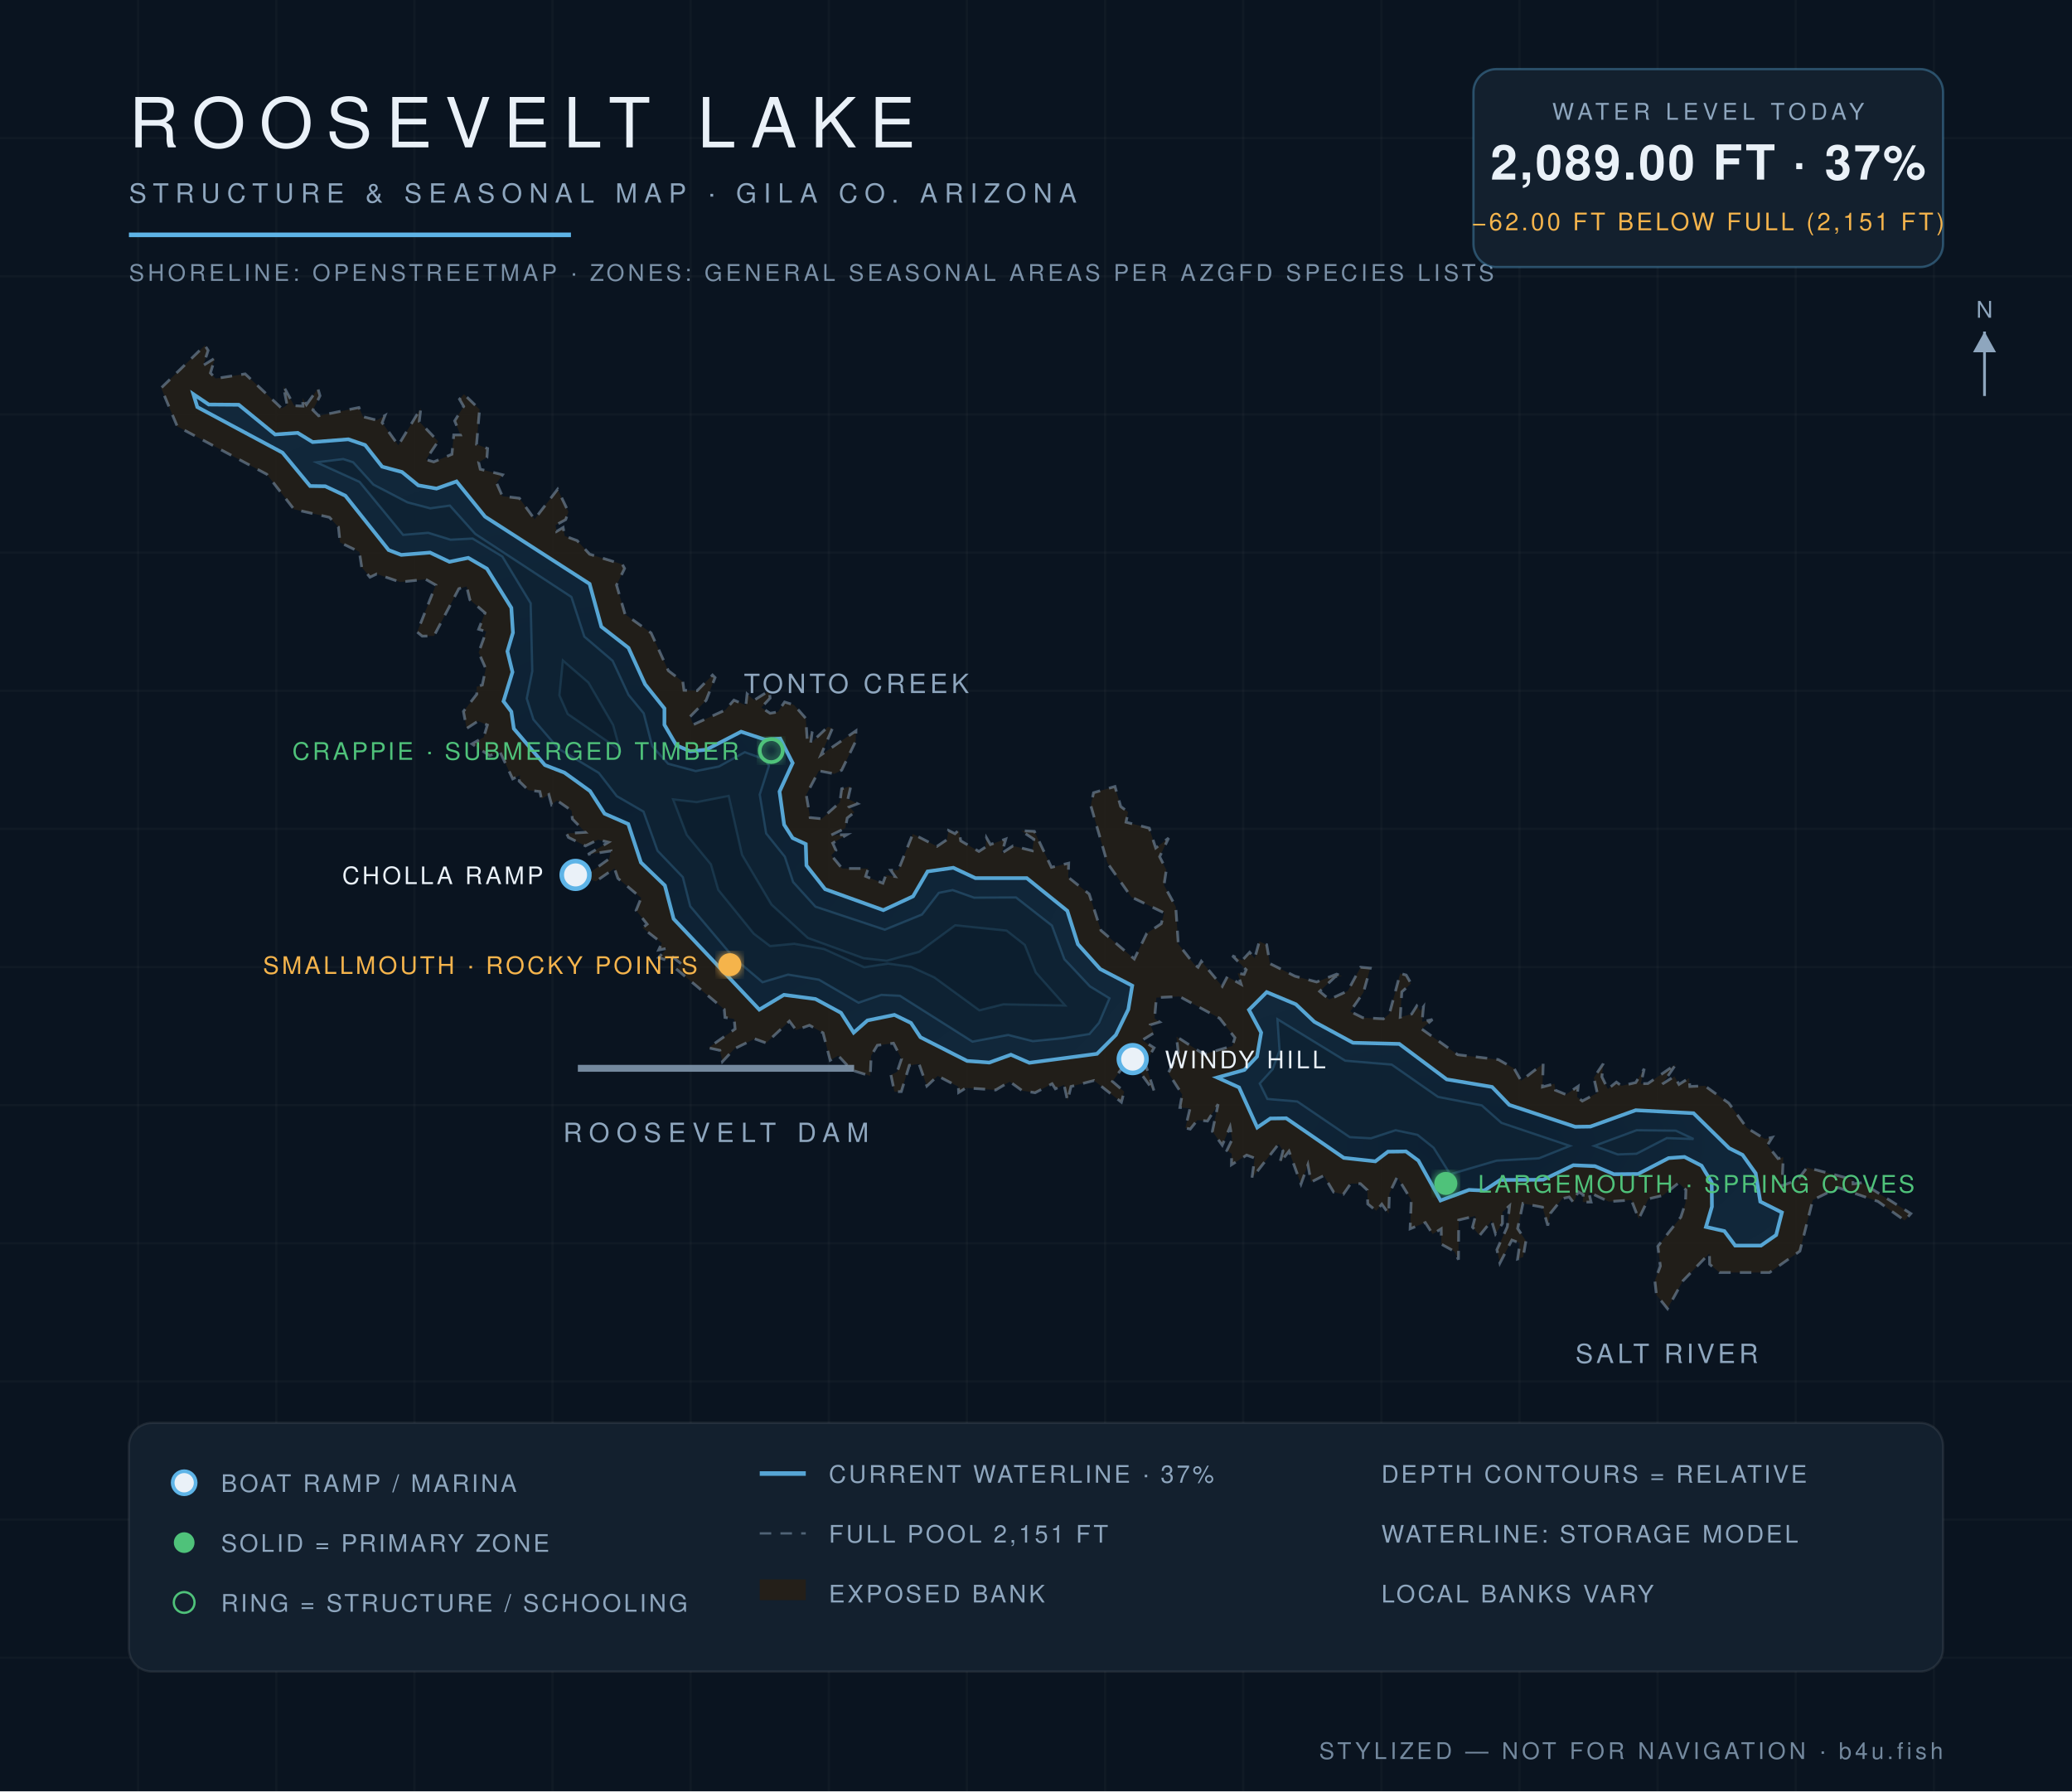
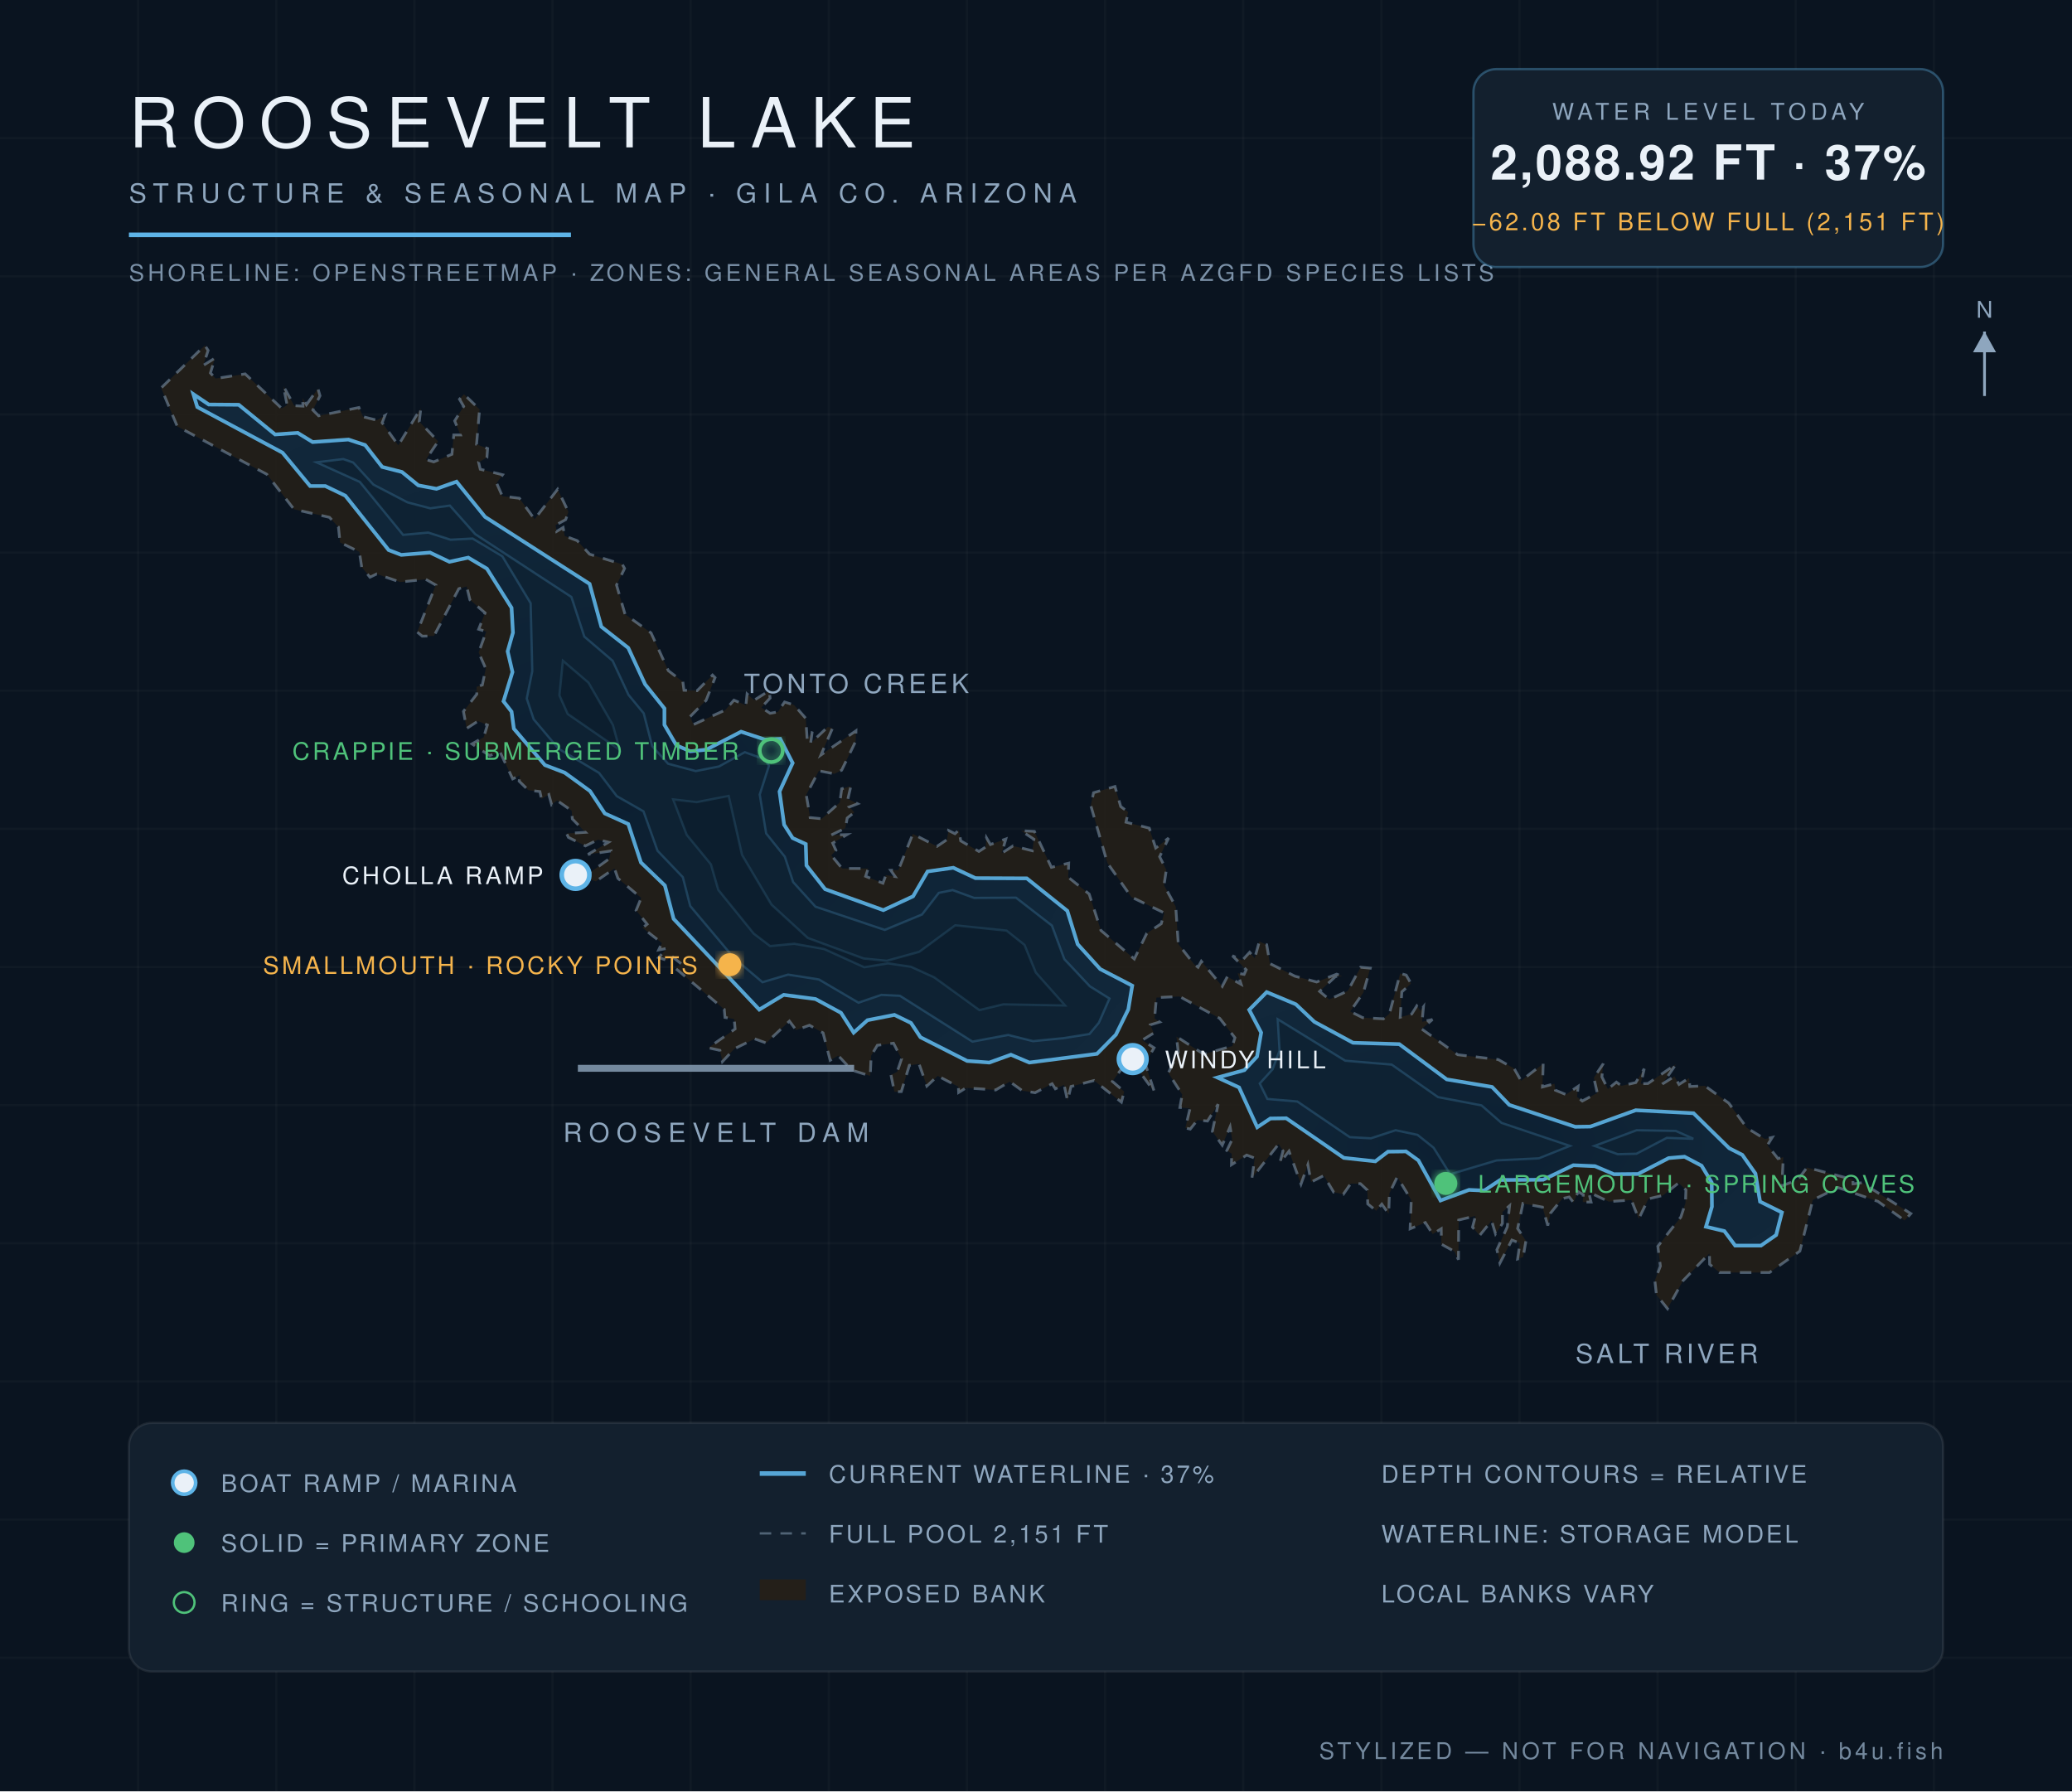
<svg xmlns="http://www.w3.org/2000/svg" viewBox="0 0 900 778" font-family="Helvetica,Arial,sans-serif">
  <defs>
    <radialGradient id="wg" cx="45%" cy="60%" r="80%">
      <stop offset="0%" stop-color="#0c1f31" />
      <stop offset="55%" stop-color="#102639" />
      <stop offset="100%" stop-color="#13293c" />
    </radialGradient>
    <filter id="glow">
      <feGaussianBlur stdDeviation="2.2" result="b" />
      <feMerge>
        <feMergeNode in="b" />
        <feMergeNode in="SourceGraphic" />
      </feMerge>
    </filter>
  </defs>
  <rect width="900" height="778" fill="#0a1420" />
  <g stroke="#ffffff" stroke-opacity="0.025">
    <line x1="60" y1="0" x2="60" y2="778" />
    <line x1="120" y1="0" x2="120" y2="778" />
    <line x1="180" y1="0" x2="180" y2="778" />
    <line x1="240" y1="0" x2="240" y2="778" />
    <line x1="300" y1="0" x2="300" y2="778" />
    <line x1="360" y1="0" x2="360" y2="778" />
    <line x1="420" y1="0" x2="420" y2="778" />
    <line x1="480" y1="0" x2="480" y2="778" />
    <line x1="540" y1="0" x2="540" y2="778" />
    <line x1="600" y1="0" x2="600" y2="778" />
    <line x1="660" y1="0" x2="660" y2="778" />
    <line x1="720" y1="0" x2="720" y2="778" />
    <line x1="780" y1="0" x2="780" y2="778" />
    <line x1="840" y1="0" x2="840" y2="778" />
    <line x1="0" y1="60" x2="900" y2="60" />
    <line x1="0" y1="120" x2="900" y2="120" />
    <line x1="0" y1="180" x2="900" y2="180" />
    <line x1="0" y1="240" x2="900" y2="240" />
    <line x1="0" y1="300" x2="900" y2="300" />
    <line x1="0" y1="360" x2="900" y2="360" />
    <line x1="0" y1="420" x2="900" y2="420" />
    <line x1="0" y1="480" x2="900" y2="480" />
    <line x1="0" y1="540" x2="900" y2="540" />
    <line x1="0" y1="600" x2="900" y2="600" />
    <line x1="0" y1="660" x2="900" y2="660" />
    <line x1="0" y1="720" x2="900" y2="720" />
  </g>
  <path d="M 133.1,175.8 L 138.1,168.8 L 139.0,171.9 L 135.9,178.1 L 138.4,180.6 L 155.9,177.0 L 157.7,181.0 L 163.7,182.5 L 167.2,180.5 L 166.0,183.6 L 173.0,193.4 L 182.8,177.3 L 182.1,183.1 L 190.3,191.7 L 185.0,199.6 L 188.4,200.6 L 196.3,197.3 L 197.1,188.9 L 200.0,188.9 L 197.5,182.8 L 201.4,176.5 L 199.6,173.4 L 201.5,171.2 L 208.3,177.8 L 207.0,193.0 L 211.8,194.8 L 211.5,198.7 L 207.9,200.8 L 208.6,203.8 L 218.3,206.2 L 215.7,209.8 L 218.2,215.5 L 225.6,216.4 L 232.2,225.5 L 242.2,212.5 L 246.9,222.3 L 245.7,225.7 L 241.3,228.1 L 241.8,230.8 L 244.6,229.1 L 245.3,232.8 L 250.7,234.8 L 256.1,240.7 L 270.3,245.1 L 271.3,246.9 L 267.8,254.1 L 271.5,266.8 L 282.8,274.9 L 290.3,291.3 L 296.6,296.1 L 297.1,299.8 L 302.8,300.0 L 309.5,293.2 L 310.6,294.3 L 306.7,304.2 L 299.7,311.3 L 301.2,314.7 L 315.0,308.4 L 318.8,304.1 L 324.0,306.3 L 324.5,301.4 L 327.6,304.1 L 334.1,300.0 L 334.5,303.2 L 330.7,307.3 L 334.5,309.8 L 337.9,309.2 L 340.8,304.9 L 344.9,306.2 L 350.0,312.0 L 350.6,321.1 L 352.8,317.8 L 352.1,322.8 L 359.6,315.7 L 361.6,316.3 L 356.6,327.9 L 371.8,317.4 L 371.7,321.9 L 365.6,334.5 L 362.5,336.1 L 355.7,334.8 L 350.2,345.2 L 351.9,355.1 L 356.9,355.6 L 364.8,348.5 L 365.6,342.6 L 369.6,341.4 L 368.3,347.0 L 372.5,349.1 L 368.9,350.5 L 371.1,352.8 L 368.0,355.3 L 367.2,359.7 L 361.0,362.7 L 367.9,362.5 L 361.7,366.2 L 363.1,369.3 L 361.1,371.5 L 365.8,377.2 L 377.1,377.2 L 376.0,380.6 L 383.5,383.6 L 384.8,380.1 L 388.8,380.7 L 386.9,378.0 L 390.2,377.9 L 396.5,362.2 L 407.0,367.6 L 411.3,364.7 L 412.0,360.7 L 414.8,362.1 L 416.5,360.5 L 417.3,365.2 L 425.2,369.8 L 428.1,367.9 L 428.5,363.9 L 430.2,366.8 L 436.9,364.4 L 435.1,370.6 L 440.0,367.4 L 448.4,369.5 L 449.1,364.5 L 443.5,360.8 L 449.3,361.1 L 456.7,376.7 L 464.2,374.9 L 464.0,381.0 L 473.1,388.3 L 478.2,404.1 L 492.7,416.5 L 498.1,405.4 L 504.4,401.2 L 505.7,396.5 L 491.4,389.6 L 481.0,374.8 L 473.8,349.9 L 475.0,344.3 L 484.3,341.6 L 486.8,350.3 L 490.0,352.7 L 489.1,357.1 L 499.2,359.7 L 502.0,368.3 L 507.6,364.0 L 503.7,372.1 L 506.6,377.8 L 505.6,384.5 L 510.7,393.8 L 511.8,410.0 L 518.6,418.7 L 520.4,420.1 L 521.8,417.5 L 530.9,428.4 L 533.1,424.2 L 539.1,427.5 L 537.6,422.7 L 540.4,423.2 L 541.3,421.2 L 535.3,415.1 L 539.6,417.1 L 542.8,413.6 L 545.0,416.2 L 547.0,408.9 L 550.2,410.3 L 551.6,418.5 L 562.5,424.0 L 571.9,426.5 L 580.6,423.1 L 583.1,424.1 L 580.1,424.1 L 573.2,430.6 L 577.4,434.1 L 585.4,430.4 L 591.0,420.1 L 595.2,420.5 L 592.2,431.1 L 586.5,439.3 L 591.9,442.0 L 600.9,442.5 L 603.5,440.3 L 608.2,422.8 L 610.8,423.5 L 612.9,427.2 L 608.9,430.8 L 608.2,441.8 L 613.2,440.4 L 615.4,436.9 L 617.0,439.0 L 618.3,437.3 L 617.7,443.8 L 622.2,442.8 L 617.5,446.9 L 633.2,458.1 L 650.8,460.2 L 657.7,464.1 L 660.7,469.4 L 670.3,462.0 L 670.0,472.1 L 675.2,470.7 L 675.6,473.5 L 680.2,475.4 L 685.5,471.8 L 685.0,476.4 L 687.3,478.2 L 693.8,474.7 L 692.3,468.1 L 696.4,462.0 L 695.8,467.7 L 698.4,473.0 L 702.1,470.0 L 704.3,471.6 L 710.5,470.2 L 714.2,464.2 L 712.7,470.7 L 715.8,470.6 L 728.0,462.2 L 722.1,470.8 L 727.3,467.5 L 729.3,471.0 L 733.7,468.2 L 734.0,471.9 L 740.5,471.6 L 750.9,479.1 L 758.8,489.9 L 766.6,494.7 L 769.8,494.0 L 767.7,497.4 L 772.3,503.2 L 774.6,502.6 L 774.0,515.0 L 780.8,512.5 L 784.9,507.1 L 804.8,512.3 L 804.9,514.2 L 808.8,513.7 L 830.0,527.1 L 827.3,530.1 L 815.7,521.8 L 798.4,515.8 L 787.4,521.2 L 781.8,543.4 L 768.6,552.7 L 746.9,552.7 L 742.6,549.1 L 742.5,544.4 L 731.0,556.3 L 724.3,568.4 L 719.5,562.4 L 718.8,556.2 L 721.2,549.9 L 720.1,541.3 L 730.1,528.6 L 732.1,522.5 L 732.3,516.8 L 729.1,513.8 L 722.3,519.2 L 716.0,520.7 L 711.8,529.4 L 708.6,521.2 L 698.8,521.9 L 690.1,517.8 L 691.1,522.1 L 687.5,522.1 L 687.7,518.9 L 685.5,517.6 L 683.5,522.3 L 681.6,519.9 L 678.6,520.6 L 673.5,526.9 L 672.3,532.3 L 670.0,524.3 L 661.5,522.7 L 659.2,533.6 L 662.8,538.9 L 661.6,546.0 L 659.2,546.8 L 660.2,539.9 L 656.7,538.6 L 651.5,548.6 L 650.2,542.8 L 654.7,532.9 L 655.7,523.7 L 652.6,526.4 L 652.6,531.4 L 649.6,535.9 L 647.9,530.2 L 642.7,536.6 L 639.6,533.0 L 640.9,528.1 L 633.6,529.9 L 633.5,547.1 L 631.7,543.5 L 626.1,540.4 L 626.0,533.7 L 622.3,536.0 L 619.1,531.0 L 612.5,533.7 L 613.0,521.2 L 606.9,511.2 L 603.5,518.3 L 603.2,527.2 L 600.2,523.0 L 597.8,525.9 L 594.1,522.9 L 593.9,516.9 L 590.9,514.1 L 586.7,514.1 L 583.5,518.7 L 579.3,517.8 L 575.0,510.6 L 569.5,513.4 L 568.1,505.9 L 565.1,514.3 L 559.9,500.0 L 555.9,505.1 L 557.3,499.9 L 555.4,496.9 L 543.8,511.7 L 545.0,503.0 L 541.5,501.7 L 534.9,505.9 L 535.0,501.1 L 532.9,499.7 L 535.2,494.9 L 534.3,489.4 L 530.9,497.4 L 526.6,491.4 L 529.1,479.6 L 524.5,486.9 L 520.1,486.5 L 517.0,490.4 L 514.9,489.9 L 516.9,481.4 L 512.5,481.0 L 513.5,475.4 L 507.5,466.0 L 511.8,457.1 L 511.0,450.2 L 522.9,457.9 L 535.3,454.3 L 536.4,450.7 L 529.8,442.3 L 512.3,432.8 L 502.3,433.3 L 501.5,442.3 L 503.7,443.9 L 499.7,445.1 L 501.1,448.7 L 496.1,451.8 L 501.3,455.1 L 497.4,461.8 L 501.4,474.2 L 490.6,459.5 L 483.2,469.7 L 488.3,474.1 L 487.1,478.7 L 475.2,469.3 L 465.2,471.9 L 463.7,478.1 L 462.2,471.2 L 458.4,472.9 L 457.0,470.7 L 449.6,474.6 L 444.0,473.7 L 438.6,469.8 L 432.5,473.4 L 419.6,472.5 L 416.4,474.5 L 416.3,472.0 L 407.3,467.3 L 402.6,471.7 L 399.2,462.1 L 395.0,462.7 L 391.5,474.1 L 388.5,474.2 L 387.0,466.9 L 389.7,465.5 L 391.6,459.9 L 388.1,453.1 L 381.1,454.0 L 378.4,458.5 L 378.0,467.3 L 370.0,464.8 L 364.1,458.5 L 360.6,460.5 L 357.5,448.6 L 351.6,445.3 L 345.8,447.4 L 342.9,443.5 L 332.8,453.0 L 327.8,451.2 L 319.0,455.5 L 313.8,461.1 L 312.7,456.2 L 307.7,455.1 L 319.3,446.9 L 318.9,442.6 L 314.9,441.9 L 314.6,438.4 L 293.2,420.4 L 295.9,418.6 L 291.5,415.1 L 289.7,417.1 L 286.1,415.9 L 289.7,411.9 L 286.1,412.6 L 287.5,409.6 L 279.1,403.0 L 281.1,401.4 L 276.3,395.4 L 278.5,390.0 L 268.4,381.5 L 266.9,377.2 L 258.8,382.8 L 250.1,380.0 L 255.0,379.9 L 264.6,373.0 L 265.3,369.6 L 255.4,371.1 L 264.3,365.8 L 259.8,364.7 L 254.3,367.4 L 246.9,363.7 L 246.1,362.0 L 254.3,361.5 L 248.6,355.7 L 248.3,352.1 L 242.0,347.7 L 239.6,349.5 L 238.4,345.1 L 235.2,347.0 L 234.5,343.8 L 229.5,343.2 L 225.5,339.3 L 225.9,336.7 L 222.7,338.3 L 217.1,326.4 L 212.7,328.2 L 205.0,323.1 L 210.1,320.2 L 211.7,314.9 L 207.6,313.2 L 202.7,316.4 L 201.3,309.0 L 207.1,301.5 L 207.0,298.3 L 209.5,297.5 L 211.0,290.4 L 207.9,283.4 L 211.2,274.3 L 207.9,273.3 L 210.7,266.2 L 204.1,260.5 L 202.7,254.7 L 199.3,255.7 L 188.5,276.2 L 183.4,276.3 L 181.2,274.5 L 189.3,254.1 L 184.9,251.6 L 173.8,252.8 L 163.6,249.3 L 160.7,250.7 L 157.1,246.3 L 156.1,239.7 L 147.7,235.6 L 147.0,228.9 L 143.1,224.7 L 127.7,221.2 L 115.9,206.0 L 77.0,185.2 L 70.0,168.5 L 89.0,150.0 L 90.4,152.2 L 88.3,158.7 L 93.4,155.5 L 91.4,162.0 L 93.7,164.4 L 106.5,162.4 L 122.4,177.4 L 124.7,175.9 L 123.1,167.7 L 127.8,176.2 L 131.6,176.4 L 131.4,172.8 L 133.1,175.8 Z" fill="#241f19" fill-opacity="0.9" stroke="#8ea6be" stroke-opacity="0.5" stroke-width="1.2" stroke-dasharray="5 4" />
-   <path d="M 84.0,171.2 L 90.7,175.7 L 103.7,175.8 L 119.5,188.7 L 129.3,188.0 L 135.8,192.0 L 151.3,190.8 L 158.6,193.3 L 166.0,202.7 L 174.6,205.0 L 181.7,210.8 L 189.6,212.2 L 198.3,209.1 L 210.7,224.4 L 256.1,253.6 L 261.2,272.2 L 273.0,281.4 L 280.2,297.2 L 288.6,307.7 L 288.6,314.8 L 293.8,323.7 L 299.8,326.3 L 306.8,325.6 L 321.9,317.8 L 332.2,321.2 L 338.9,320.8 L 344.3,331.4 L 338.6,343.8 L 340.6,358.2 L 344.3,364.0 L 350.0,366.6 L 350.3,375.9 L 358.4,386.2 L 383.7,395.3 L 396.6,389.3 L 402.9,378.5 L 414.1,376.9 L 423.7,381.4 L 446.0,381.4 L 463.6,395.6 L 468.2,410.1 L 477.9,420.9 L 491.8,428.1 L 490.1,438.4 L 484.7,449.5 L 476.5,457.7 L 447.1,461.6 L 439.1,458.1 L 429.7,461.5 L 420.1,460.8 L 399.8,450.5 L 395.7,444.3 L 388.5,440.8 L 376.8,443.2 L 370.8,448.5 L 365.3,439.9 L 354.2,433.9 L 340.5,432.1 L 329.8,438.5 L 292.6,399.1 L 288.8,384.6 L 278.4,374.6 L 272.9,357.9 L 262.6,353.4 L 256.3,343.6 L 245.2,335.6 L 236.7,332.3 L 223.2,316.5 L 222.1,309.1 L 218.7,304.6 L 222.6,291.9 L 220.4,282.9 L 222.8,274.8 L 222.1,264.0 L 211.5,247.0 L 203.4,242.3 L 195.2,244.0 L 186.8,240.0 L 174.3,241.0 L 168.8,238.9 L 150.0,215.3 L 141.3,211.2 L 134.7,211.1 L 122.7,196.6 L 85.7,176.8 L 84.0,171.2 Z" fill="url(#wg)" stroke="#5eb4e7" stroke-opacity="0.9" stroke-width="1.6" />
-   <path d="M 542.5,438.6 L 550.2,430.9 L 562.9,436.2 L 570.9,443.8 L 587.7,452.9 L 607.8,453.4 L 628.4,468.8 L 648.1,472.1 L 655.6,479.9 L 684.2,489.4 L 690.8,489.3 L 710.5,482.2 L 735.6,483.5 L 751.1,498.7 L 756.9,501.6 L 762.6,509.6 L 764.6,521.9 L 774.0,526.6 L 771.5,536.4 L 764.9,541.0 L 753.7,541.0 L 749.0,534.7 L 741.0,532.9 L 743.6,524.1 L 743.5,513.6 L 739.1,506.3 L 731.7,502.5 L 724.8,503.0 L 711.5,509.9 L 701.0,510.0 L 692.8,506.5 L 683.4,506.1 L 670.3,512.4 L 651.6,512.5 L 644.7,517.1 L 638.1,516.8 L 625.7,521.4 L 616.1,504.1 L 610.7,500.1 L 602.9,500.2 L 597.4,504.4 L 583.7,502.9 L 558.7,485.7 L 551.8,485.8 L 546.1,489.7 L 538.2,472.3 L 528.7,468.0 L 540.5,464.7 L 546.0,458.9 L 547.8,448.5 L 542.5,438.6 Z" fill="url(#wg)" stroke="#5eb4e7" stroke-opacity="0.9" stroke-width="1.6" />
-   <path d="M 547.2,470.6 L 552.8,464.4 L 555.8,456.3 L 554.9,442.7 L 584.3,460.7 L 604.5,462.4 L 624.6,476.4 L 643.6,480.1 L 652.2,487.7 L 681.9,497.7 L 668.4,503.1 L 650.1,504.1 L 629.9,510.0 L 622.7,498.5 L 615.7,492.9 L 606.2,490.9 L 595.5,494.4 L 586.3,493.9 L 563.5,478.4 L 550.5,477.3 L 547.2,470.6 Z" fill="#0e2233" stroke="#5eb4e7" stroke-opacity="0.22" stroke-width="1" />
-   <path d="M 692.5,497.7 L 710.9,490.9 L 727.9,491.1 L 735.6,494.7 L 724.0,494.3 L 710.8,501.1 L 702.7,501.4 L 692.5,497.7 Z" fill="#0e2233" stroke="#5eb4e7" stroke-opacity="0.22" stroke-width="1" />
-   <path d="M 137.5,200.8 L 149.1,199.4 L 153.4,200.8 L 162.2,210.5 L 177.0,218.2 L 186.9,220.8 L 195.4,219.6 L 206.4,231.9 L 248.2,259.3 L 253.8,276.5 L 266.1,287.0 L 273.0,301.8 L 279.6,309.8 L 283.3,324.1 L 290.2,331.7 L 302.2,334.9 L 312.3,332.9 L 323.5,326.7 L 332.4,329.9 L 334.0,332.6 L 330.0,345.1 L 332.8,362.0 L 340.9,372.1 L 344.5,383.1 L 354.2,393.8 L 384.3,403.8 L 400.5,397.2 L 407.8,387.8 L 413.8,386.6 L 423.1,389.9 L 441.3,389.8 L 456.9,402.0 L 462.3,416.6 L 473.4,428.4 L 481.9,433.6 L 477.4,444.2 L 473.2,449.1 L 461.9,450.9 L 448.6,452.2 L 437.9,449.5 L 422.4,452.4 L 390.9,432.5 L 382.8,432.1 L 372.9,435.5 L 355.7,425.5 L 342.3,423.3 L 331.2,426.6 L 318.9,416.2 L 299.8,393.6 L 296.6,381.0 L 285.6,369.5 L 279.5,352.5 L 267.9,345.8 L 260.1,335.7 L 242.6,325.2 L 231.7,312.5 L 228.8,303.4 L 231.2,291.5 L 230.5,262.0 L 218.2,241.7 L 205.3,233.9 L 195.7,234.4 L 186.0,231.4 L 175.1,232.3 L 156.2,209.3 L 137.5,200.8 Z" fill="#0e2233" stroke="#5eb4e7" stroke-opacity="0.22" stroke-width="1" />
-   <path d="M 244.5,286.9 L 255.6,296.5 L 266.3,314.9 L 269.3,325.8 L 246.6,310.1 L 243.0,302.0 L 244.5,286.9 Z" fill="#0c1e2e" stroke="#5eb4e7" stroke-opacity="0.15" stroke-width="1" />
-   <path d="M 292.4,347.2 L 302.6,348.4 L 316.5,345.7 L 322.3,371.3 L 335.1,392.9 L 350.9,407.4 L 375.1,416.2 L 385.2,417.3 L 399.3,413.4 L 414.9,401.9 L 437.2,404.2 L 445.1,410.4 L 449.9,422.4 L 462.6,436.7 L 435.8,436.2 L 425.4,438.8 L 405.8,424.5 L 395.7,419.9 L 385.7,418.5 L 375.4,420.1 L 358.0,412.2 L 345.0,409.9 L 334.5,410.9 L 327.4,405.5 L 312.0,386.5 L 308.8,375.4 L 298.3,362.6 L 292.4,347.2 Z" fill="#0c1e2e" stroke="#5eb4e7" stroke-opacity="0.15" stroke-width="1" />
+   <path d="M 84.0,171.2 L 90.7,175.7 L 103.7,175.8 L 119.5,188.7 L 129.3,188.0 L 135.8,192.0 L 151.3,190.9 L 158.6,193.3 L 166.0,202.8 L 174.6,205.0 L 181.7,210.8 L 189.6,212.3 L 198.3,209.2 L 210.7,224.5 L 256.1,253.6 L 261.2,272.2 L 272.9,281.4 L 280.2,297.2 L 288.6,307.7 L 288.6,314.8 L 293.8,323.7 L 299.8,326.3 L 306.8,325.6 L 321.9,317.8 L 332.2,321.2 L 338.9,320.9 L 344.3,331.4 L 338.6,343.8 L 340.6,358.2 L 344.3,364.0 L 350.0,366.6 L 350.3,375.9 L 358.4,386.2 L 383.7,395.3 L 396.6,389.3 L 402.9,378.5 L 414.1,376.9 L 423.7,381.4 L 446.0,381.5 L 463.6,395.6 L 468.1,410.1 L 477.9,420.9 L 491.8,428.1 L 490.1,438.4 L 484.7,449.4 L 476.5,457.7 L 447.1,461.5 L 439.1,458.1 L 429.7,461.5 L 420.1,460.8 L 399.8,450.5 L 395.7,444.3 L 388.5,440.8 L 376.8,443.1 L 370.8,448.5 L 365.3,439.9 L 354.2,433.9 L 340.4,432.1 L 329.8,438.5 L 292.6,399.1 L 288.8,384.6 L 278.4,374.6 L 272.9,357.9 L 262.7,353.3 L 256.3,343.6 L 245.3,335.6 L 236.7,332.3 L 223.2,316.5 L 222.2,309.1 L 218.7,304.6 L 222.6,291.9 L 220.5,282.9 L 222.8,274.8 L 222.2,264.0 L 211.5,247.0 L 203.4,242.2 L 195.2,244.0 L 186.8,240.0 L 174.3,241.0 L 168.8,238.9 L 150.0,215.3 L 141.3,211.1 L 134.7,211.1 L 122.7,196.6 L 85.7,176.8 L 84.0,171.2 Z" fill="url(#wg)" stroke="#5eb4e7" stroke-opacity="0.9" stroke-width="1.6" />
+   <path d="M 542.6,438.6 L 550.2,430.9 L 562.9,436.2 L 570.9,443.8 L 587.7,452.9 L 607.8,453.5 L 628.4,468.8 L 648.1,472.1 L 655.6,479.9 L 684.2,489.4 L 690.8,489.3 L 710.5,482.2 L 735.6,483.5 L 751.1,498.7 L 756.8,501.6 L 762.5,509.7 L 764.5,521.9 L 774.0,526.6 L 771.5,536.4 L 764.9,541.0 L 753.7,541.0 L 749.0,534.7 L 741.0,532.8 L 743.6,524.1 L 743.5,513.6 L 739.1,506.3 L 731.7,502.4 L 724.8,503.0 L 711.5,509.9 L 701.0,510.0 L 692.8,506.5 L 683.4,506.1 L 670.3,512.4 L 651.6,512.5 L 644.7,517.1 L 638.1,516.8 L 625.7,521.4 L 616.1,504.0 L 610.7,500.1 L 602.9,500.2 L 597.4,504.4 L 583.7,502.9 L 558.7,485.7 L 551.8,485.8 L 546.1,489.6 L 538.2,472.3 L 528.8,468.0 L 540.5,464.8 L 546.0,458.9 L 547.8,448.5 L 542.6,438.6 Z" fill="url(#wg)" stroke="#5eb4e7" stroke-opacity="0.9" stroke-width="1.6" />
+   <path d="M 547.2,470.6 L 552.8,464.4 L 555.8,456.3 L 555.0,442.7 L 584.3,460.7 L 604.5,462.4 L 624.6,476.5 L 643.5,480.1 L 652.2,487.7 L 681.9,497.7 L 668.4,503.1 L 650.1,504.0 L 629.9,510.0 L 622.7,498.5 L 615.7,492.9 L 606.2,490.9 L 595.5,494.4 L 586.3,493.9 L 563.5,478.4 L 550.5,477.3 L 547.2,470.6 Z" fill="#0e2233" stroke="#5eb4e7" stroke-opacity="0.22" stroke-width="1" />
+   <path d="M 692.6,497.7 L 710.9,490.9 L 727.9,491.2 L 735.5,494.6 L 724.0,494.2 L 710.8,501.1 L 702.7,501.3 L 692.6,497.7 Z" fill="#0e2233" stroke="#5eb4e7" stroke-opacity="0.22" stroke-width="1" />
+   <path d="M 137.5,200.8 L 149.1,199.4 L 153.4,200.9 L 162.2,210.5 L 177.0,218.2 L 186.9,220.8 L 195.4,219.6 L 206.4,232.0 L 248.2,259.3 L 253.8,276.5 L 266.1,287.0 L 273.0,301.8 L 279.6,309.8 L 283.3,324.1 L 290.2,331.7 L 302.2,334.9 L 312.3,332.9 L 323.5,326.7 L 332.4,329.9 L 334.0,332.6 L 330.0,345.1 L 332.8,362.0 L 340.9,372.1 L 344.5,383.1 L 354.2,393.8 L 384.3,403.9 L 400.5,397.2 L 407.8,387.8 L 413.8,386.6 L 423.1,390.0 L 441.3,389.9 L 456.9,402.0 L 462.3,416.6 L 473.4,428.4 L 481.9,433.7 L 477.3,444.2 L 473.2,449.1 L 461.9,450.9 L 448.7,452.2 L 437.9,449.5 L 422.4,452.4 L 390.9,432.5 L 382.8,432.1 L 372.9,435.5 L 355.7,425.4 L 342.3,423.3 L 331.2,426.6 L 318.9,416.2 L 299.8,393.5 L 296.6,381.0 L 285.6,369.5 L 279.5,352.4 L 267.9,345.8 L 260.2,335.7 L 242.6,325.2 L 231.8,312.4 L 228.8,303.4 L 231.2,291.5 L 230.5,262.0 L 218.2,241.6 L 205.3,233.9 L 195.7,234.4 L 186.0,231.3 L 175.1,232.3 L 156.3,209.3 L 137.5,200.8 Z" fill="#0e2233" stroke="#5eb4e7" stroke-opacity="0.22" stroke-width="1" />
+   <path d="M 244.5,287.0 L 255.6,296.5 L 266.2,314.9 L 269.2,325.7 L 246.6,310.1 L 243.0,302.0 L 244.5,287.0 Z" fill="#0c1e2e" stroke="#5eb4e7" stroke-opacity="0.15" stroke-width="1" />
+   <path d="M 292.4,347.2 L 302.6,348.4 L 316.5,345.7 L 322.3,371.3 L 335.1,392.9 L 350.9,407.4 L 375.1,416.3 L 385.2,417.3 L 399.3,413.4 L 414.9,401.9 L 437.2,404.2 L 445.0,410.4 L 449.9,422.4 L 462.6,436.7 L 435.8,436.2 L 425.4,438.7 L 405.8,424.5 L 395.7,419.9 L 385.7,418.4 L 375.4,420.1 L 358.0,412.2 L 345.0,409.9 L 334.5,410.9 L 327.4,405.5 L 312.0,386.5 L 308.8,375.4 L 298.3,362.6 L 292.4,347.2 Z" fill="#0c1e2e" stroke="#5eb4e7" stroke-opacity="0.15" stroke-width="1" />
  <text x="724" y="592" fill="#8ea6be" font-size="11.5" letter-spacing="1.6" text-anchor="middle">SALT RIVER</text>
  <text x="372" y="301" fill="#8ea6be" font-size="11.5" letter-spacing="1.6" text-anchor="middle">TONTO CREEK</text>
  <line x1="251" y1="464" x2="371" y2="464" stroke="#8ea6be" stroke-width="3" stroke-opacity="0.8" />
  <text x="311" y="496" fill="#8ea6be" font-size="11.5" letter-spacing="3" text-anchor="middle">ROOSEVELT DAM</text>
  <circle cx="492" cy="460" r="6" fill="#eaf1f8" stroke="#5eb4e7" stroke-width="2" />
  <text x="506" y="464" fill="#eaf1f8" font-size="10.5" letter-spacing="1.2" text-anchor="start">WINDY HILL</text>
  <circle cx="250" cy="380" r="6" fill="#eaf1f8" stroke="#5eb4e7" stroke-width="2" />
  <text x="236" y="384" fill="#eaf1f8" font-size="10.5" letter-spacing="1.2" text-anchor="end">CHOLLA RAMP</text>
  <circle cx="628" cy="514" r="5" fill="#4fc27a" filter="url(#glow)" />
  <text x="642" y="518" fill="#4fc27a" font-size="10.5" letter-spacing="1.2" text-anchor="start">LARGEMOUTH · SPRING COVES</text>
  <circle cx="335" cy="326" r="5" fill="none" stroke="#4fc27a" stroke-width="1.6" filter="url(#glow)" />
  <text x="321" y="330" fill="#4fc27a" font-size="10.5" letter-spacing="1.2" text-anchor="end">CRAPPIE · SUBMERGED TIMBER</text>
  <circle cx="317" cy="419" r="5" fill="#f5b44c" filter="url(#glow)" />
  <text x="303" y="423" fill="#f5b44c" font-size="10.5" letter-spacing="1.2" text-anchor="end">SMALLMOUTH · ROCKY POINTS</text>
  <text x="56" y="64" fill="#eaf1f8" font-size="30" letter-spacing="6" font-weight="300">ROOSEVELT LAKE</text>
  <text x="56" y="88" fill="#8ea6be" font-size="11.5" letter-spacing="3">STRUCTURE &amp; SEASONAL MAP · GILA CO. ARIZONA</text>
  <line x1="56" y1="102" x2="248" y2="102" stroke="#5eb4e7" stroke-width="2" />
  <text x="56" y="122" fill="#8ea6be" font-size="10" letter-spacing="1.5" opacity="0.85">SHORELINE: OPENSTREETMAP · ZONES: GENERAL SEASONAL AREAS PER AZGFD SPECIES LISTS</text>
  <g>
    <rect x="640" y="30" width="204" height="86" rx="10" fill="#13202e" stroke="#5eb4e7" stroke-opacity="0.35" />
    <text x="742" y="52" fill="#8ea6be" font-size="10" letter-spacing="2" text-anchor="middle">WATER LEVEL TODAY</text>
-     <text x="742" y="78" fill="#eaf1f8" font-size="21" letter-spacing="1" text-anchor="middle" font-weight="600">2,089.00 FT · 37%</text>
-     <text x="742" y="100" fill="#f5b44c" font-size="10.5" letter-spacing="1.2" text-anchor="middle">−62.00 FT BELOW FULL (2,151 FT)</text>
+     <text x="742" y="78" fill="#eaf1f8" font-size="21" letter-spacing="1" text-anchor="middle" font-weight="600">2,088.92 FT · 37%</text>
+     <text x="742" y="100" fill="#f5b44c" font-size="10.5" letter-spacing="1.2" text-anchor="middle">−62.08 FT BELOW FULL (2,151 FT)</text>
  </g>
  <g font-size="10.5" letter-spacing="1.1">
    <rect x="56" y="618" width="788" height="108" rx="10" fill="#13202e" stroke="#ffffff" stroke-opacity="0.08" />
    <circle cx="80" cy="644" r="5" fill="#eaf1f8" stroke="#5eb4e7" stroke-width="1.6" />
    <text x="96" y="648" fill="#8ea6be">BOAT RAMP / MARINA</text>
    <circle cx="80" cy="670" r="4.5" fill="#4fc27a" />
    <text x="96" y="674" fill="#8ea6be">SOLID = PRIMARY ZONE</text>
    <circle cx="80" cy="696" r="4.5" fill="none" stroke="#4fc27a" />
    <text x="96" y="700" fill="#8ea6be">RING = STRUCTURE / SCHOOLING</text>
    <line x1="330" y1="640" x2="350" y2="640" stroke="#5eb4e7" stroke-opacity="0.9" stroke-width="2" />
    <text x="360" y="644" fill="#8ea6be">CURRENT WATERLINE · 37%</text>
    <line x1="330" y1="666" x2="350" y2="666" stroke="#8ea6be" stroke-opacity="0.5" stroke-dasharray="5 4" />
    <text x="360" y="670" fill="#8ea6be">FULL POOL 2,151 FT</text>
    <rect x="330" y="686" width="20" height="9" fill="#241f19" />
    <text x="360" y="696" fill="#8ea6be">EXPOSED BANK</text>
    <text x="600" y="644" fill="#8ea6be">DEPTH CONTOURS = RELATIVE</text>
    <text x="600" y="670" fill="#8ea6be">WATERLINE: STORAGE MODEL</text>
    <text x="600" y="696" fill="#8ea6be">LOCAL BANKS VARY</text>
  </g>
  <text x="844" y="764" fill="#8ea6be" font-size="10" letter-spacing="1.5" text-anchor="end" opacity="0.8">STYLIZED — NOT FOR NAVIGATION · b4u.fish</text>
  <g transform="translate(862,158)" stroke="#8ea6be" fill="#8ea6be">
    <line x1="0" y1="14" x2="0" y2="-14" stroke-width="1.2" />
    <path d="M 0,-14 l 5,9 h -10 z" stroke="none" />
    <text x="0" y="-20" font-size="10" text-anchor="middle" stroke="none">N</text>
  </g>
</svg>
